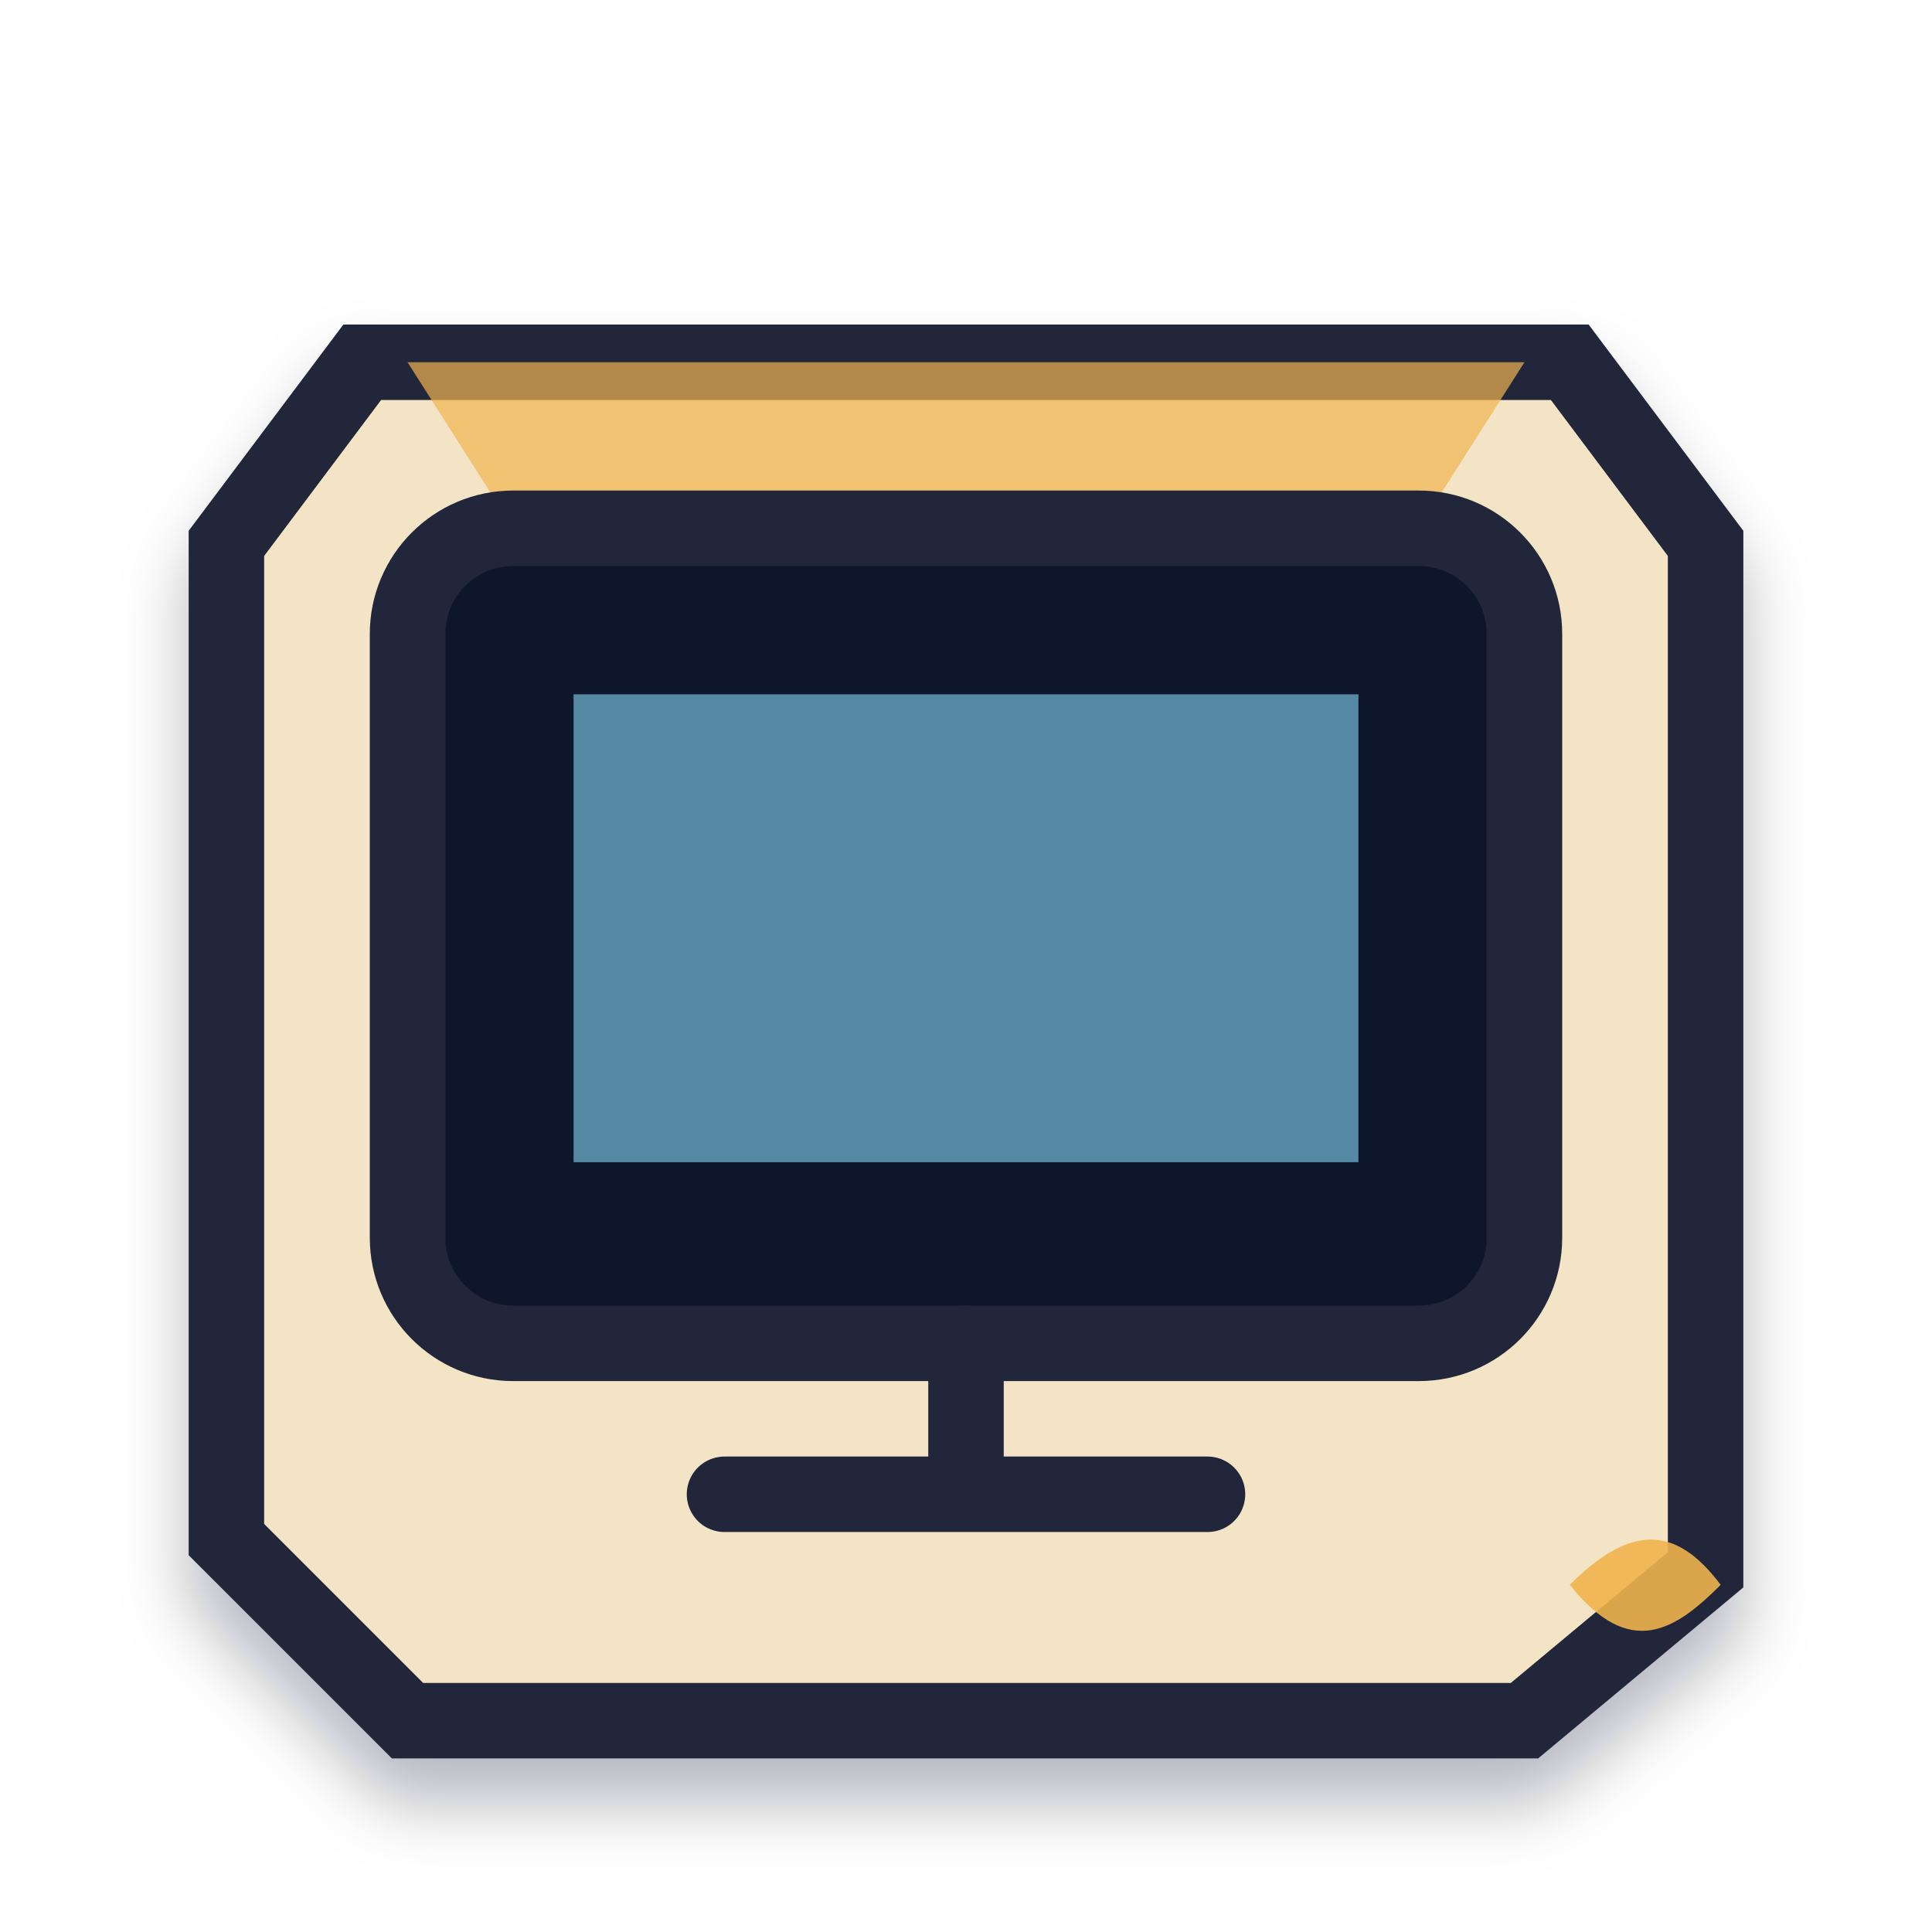
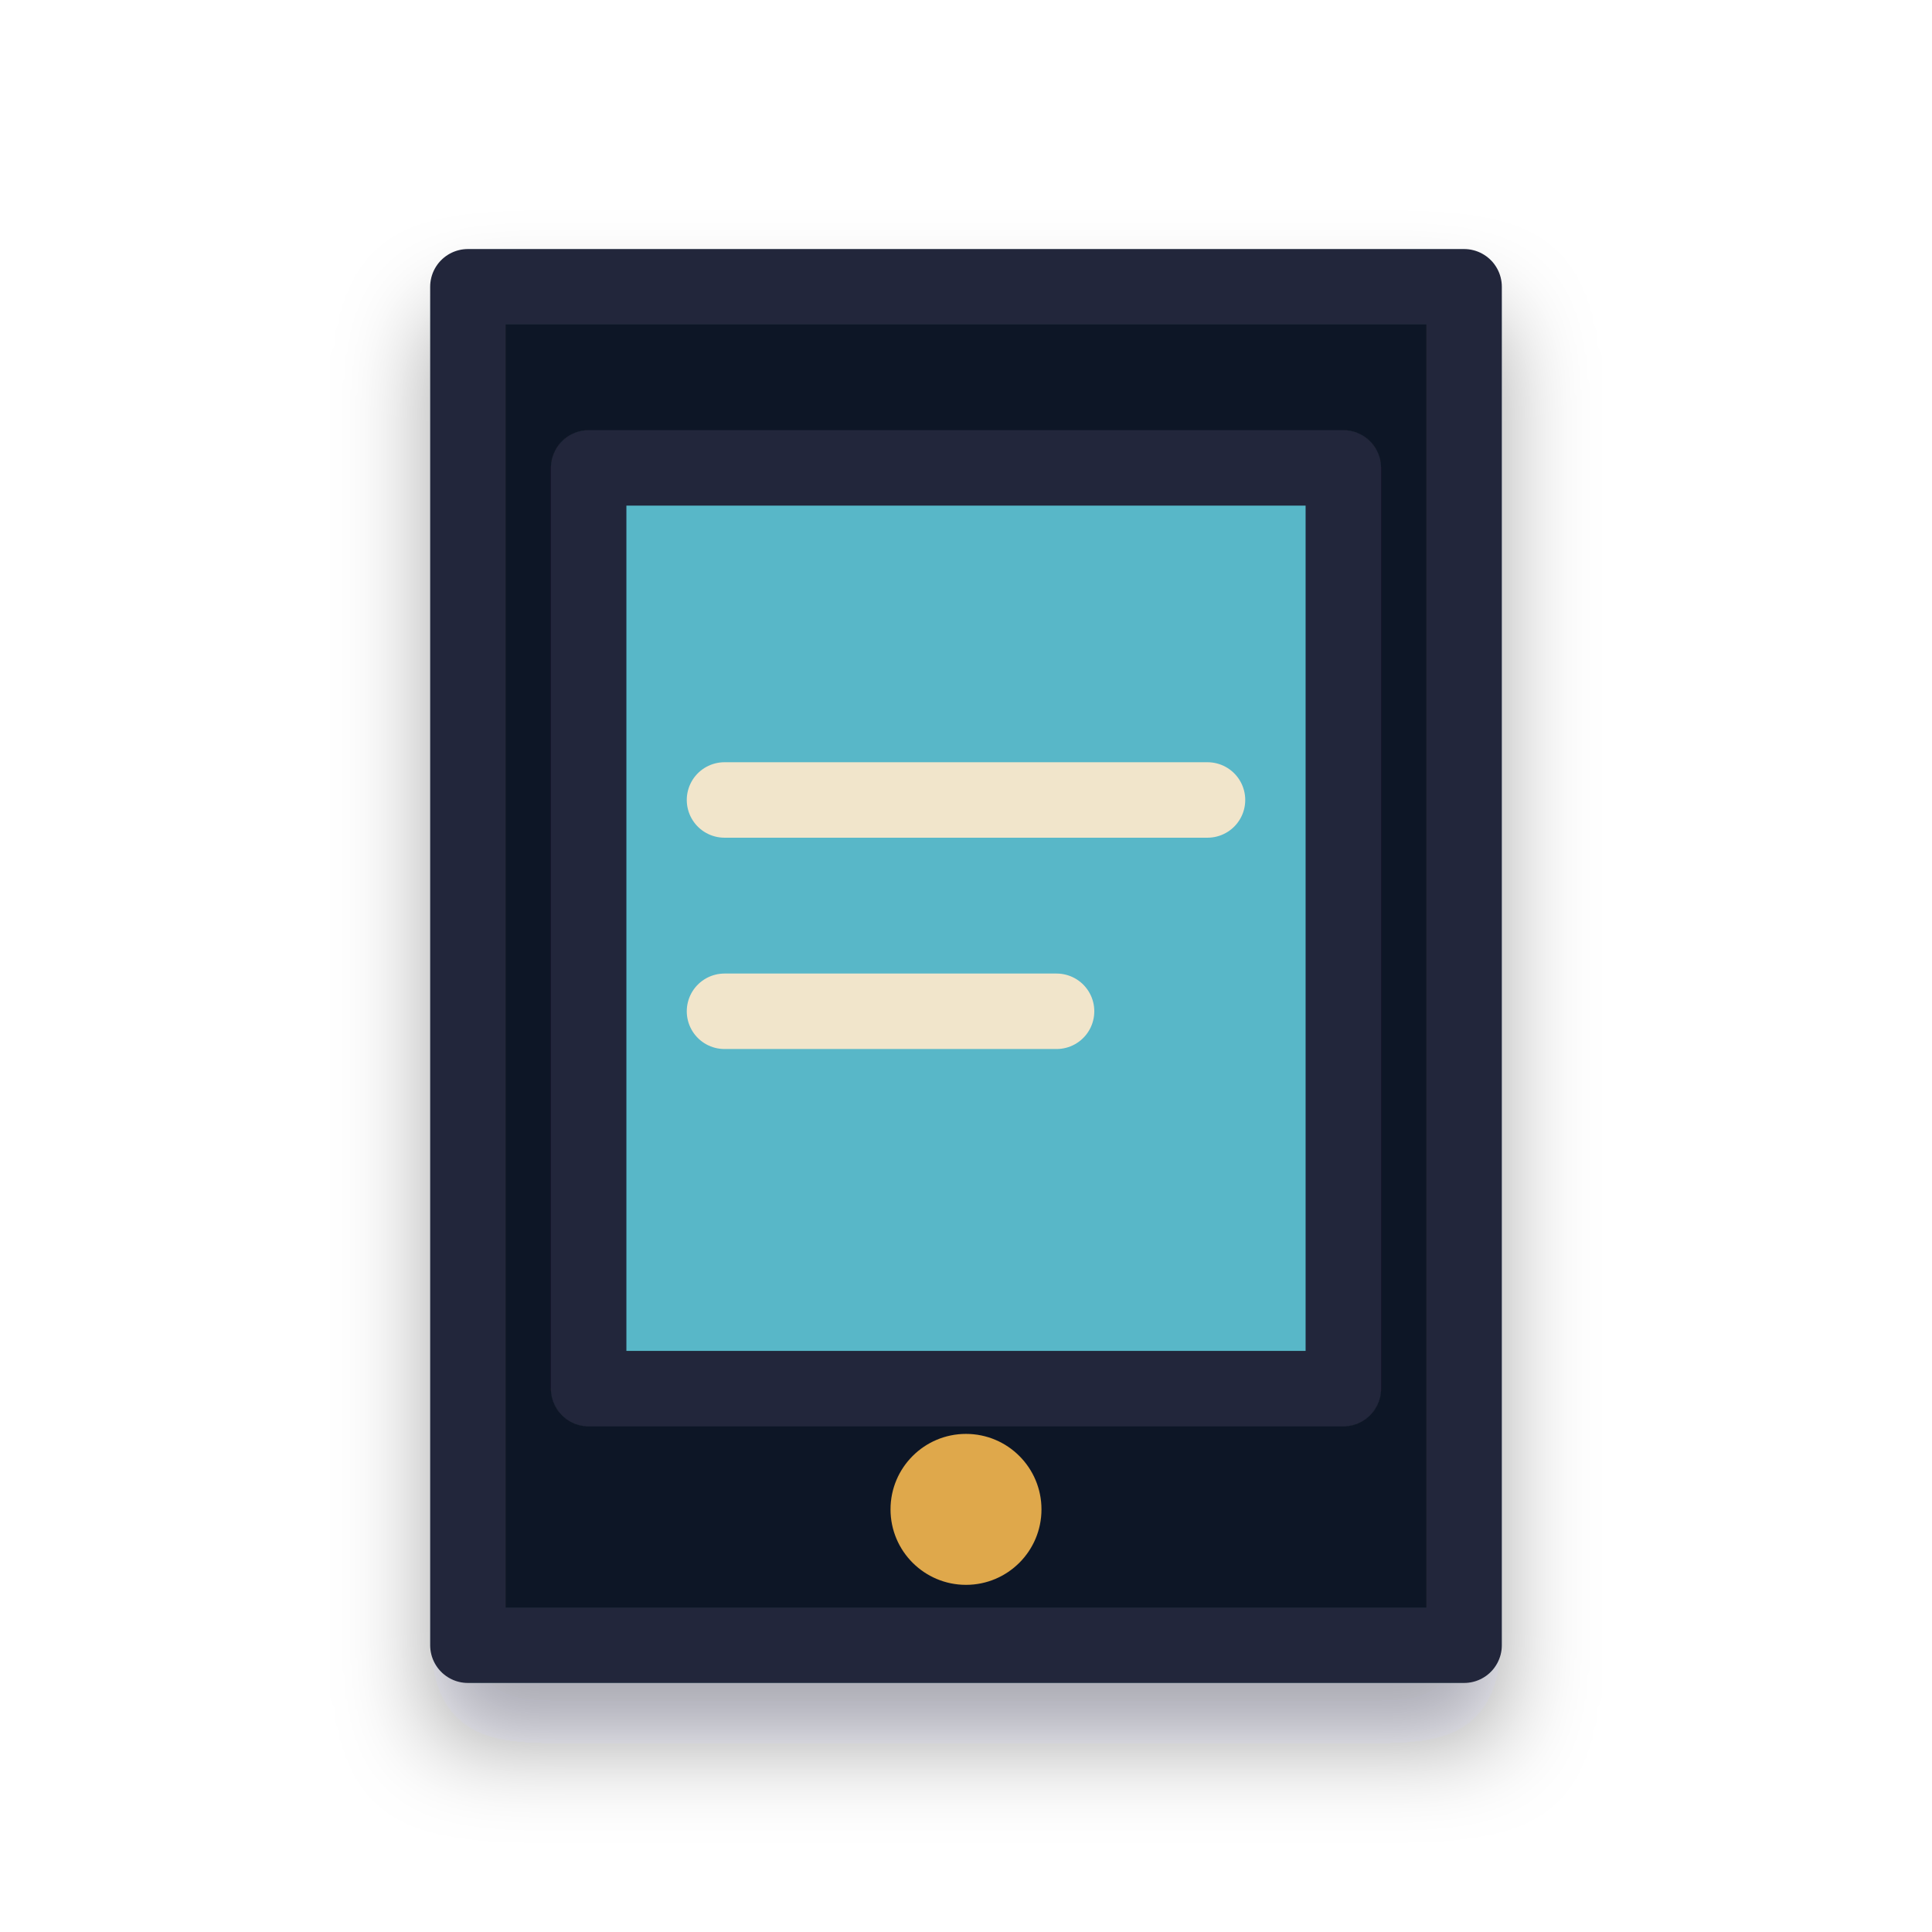
- <svg xmlns="http://www.w3.org/2000/svg" viewBox="0 0 128 128" role="img" aria-labelledby="title">
+ <svg xmlns="http://www.w3.org/2000/svg" viewBox="0 0 128 128" role="img" aria-labelledby="title" data-icon-family="reward" data-icon-version="2">
  <defs>
-     <filter id="paper-shadow" x="-25%" y="-25%" width="150%" height="160%">
-       <feDropShadow dx="0" dy="3" stdDeviation="2.2" flood-color="#080c18" flood-opacity=".28" />
+     <filter id="lift" x="-25%" y="-25%" width="150%" height="165%">
+       <feDropShadow dx="0" dy="4" stdDeviation="3" flood-color="#050814" flood-opacity=".34" />
    </filter>
+     <linearGradient id="paper" x1="0" y1="0" x2="1" y2="1">
+       <stop stop-color="#f8f4e8" />
+       <stop offset="1" stop-color="#d9c39d" />
+     </linearGradient>
+     <linearGradient id="steel" x1="0" y1="0" x2="1" y2="1">
+       <stop stop-color="#e8edf5" />
+       <stop offset=".5" stop-color="#aebbd0" />
+       <stop offset="1" stop-color="#6f819d" />
+     </linearGradient>
+     <linearGradient id="gold" x1="0" y1="0" x2="1" y2="1">
+       <stop stop-color="#ffd77d" />
+       <stop offset=".5" stop-color="#dfa84b" />
+       <stop offset="1" stop-color="#9b642c" />
+     </linearGradient>
  </defs>
-   <g filter="url(#paper-shadow)">
-     <path d="M24 24h80l9 12v68l-12 10H27l-12-12V36z" fill="#f3e4c5" stroke="#20253b" stroke-width="5" />
-     <path d="M27 24h74l-7 11H34z" fill="#f0b44d" opacity=".7" />
-     <g class="motif">
-       <rect x="27" y="35" width="74" height="54" rx="7" fill="#11182b" stroke="#20253b" stroke-width="5" />
-       <path d="M38 46h52v31H38z" fill="#70b8d5" opacity=".7" />
-       <path d="M48 99h32M64 89v10" stroke="#20253b" stroke-width="5" stroke-linecap="round" />
-     </g>
+   <g filter="url(#lift)" stroke="#20273a" stroke-width="5" stroke-linecap="round" stroke-linejoin="round">
+     <path d="M31 19h66v90H31z" fill="#111827" />
+     <path d="M39 31h50v61H39z" fill="#59b7c8" />
+     <circle cx="64" cy="100" r="5" fill="#dfa84b" stroke="none" />
+     <path d="M48 53h32M48 67h22" stroke="#f1e5cb" stroke-width="5" />
  </g>
-   <path d="M104 105c4-4 7-4 10 0-3 3-6 5-10 0z" fill="#f0b44d" opacity=".9" />
</svg>
